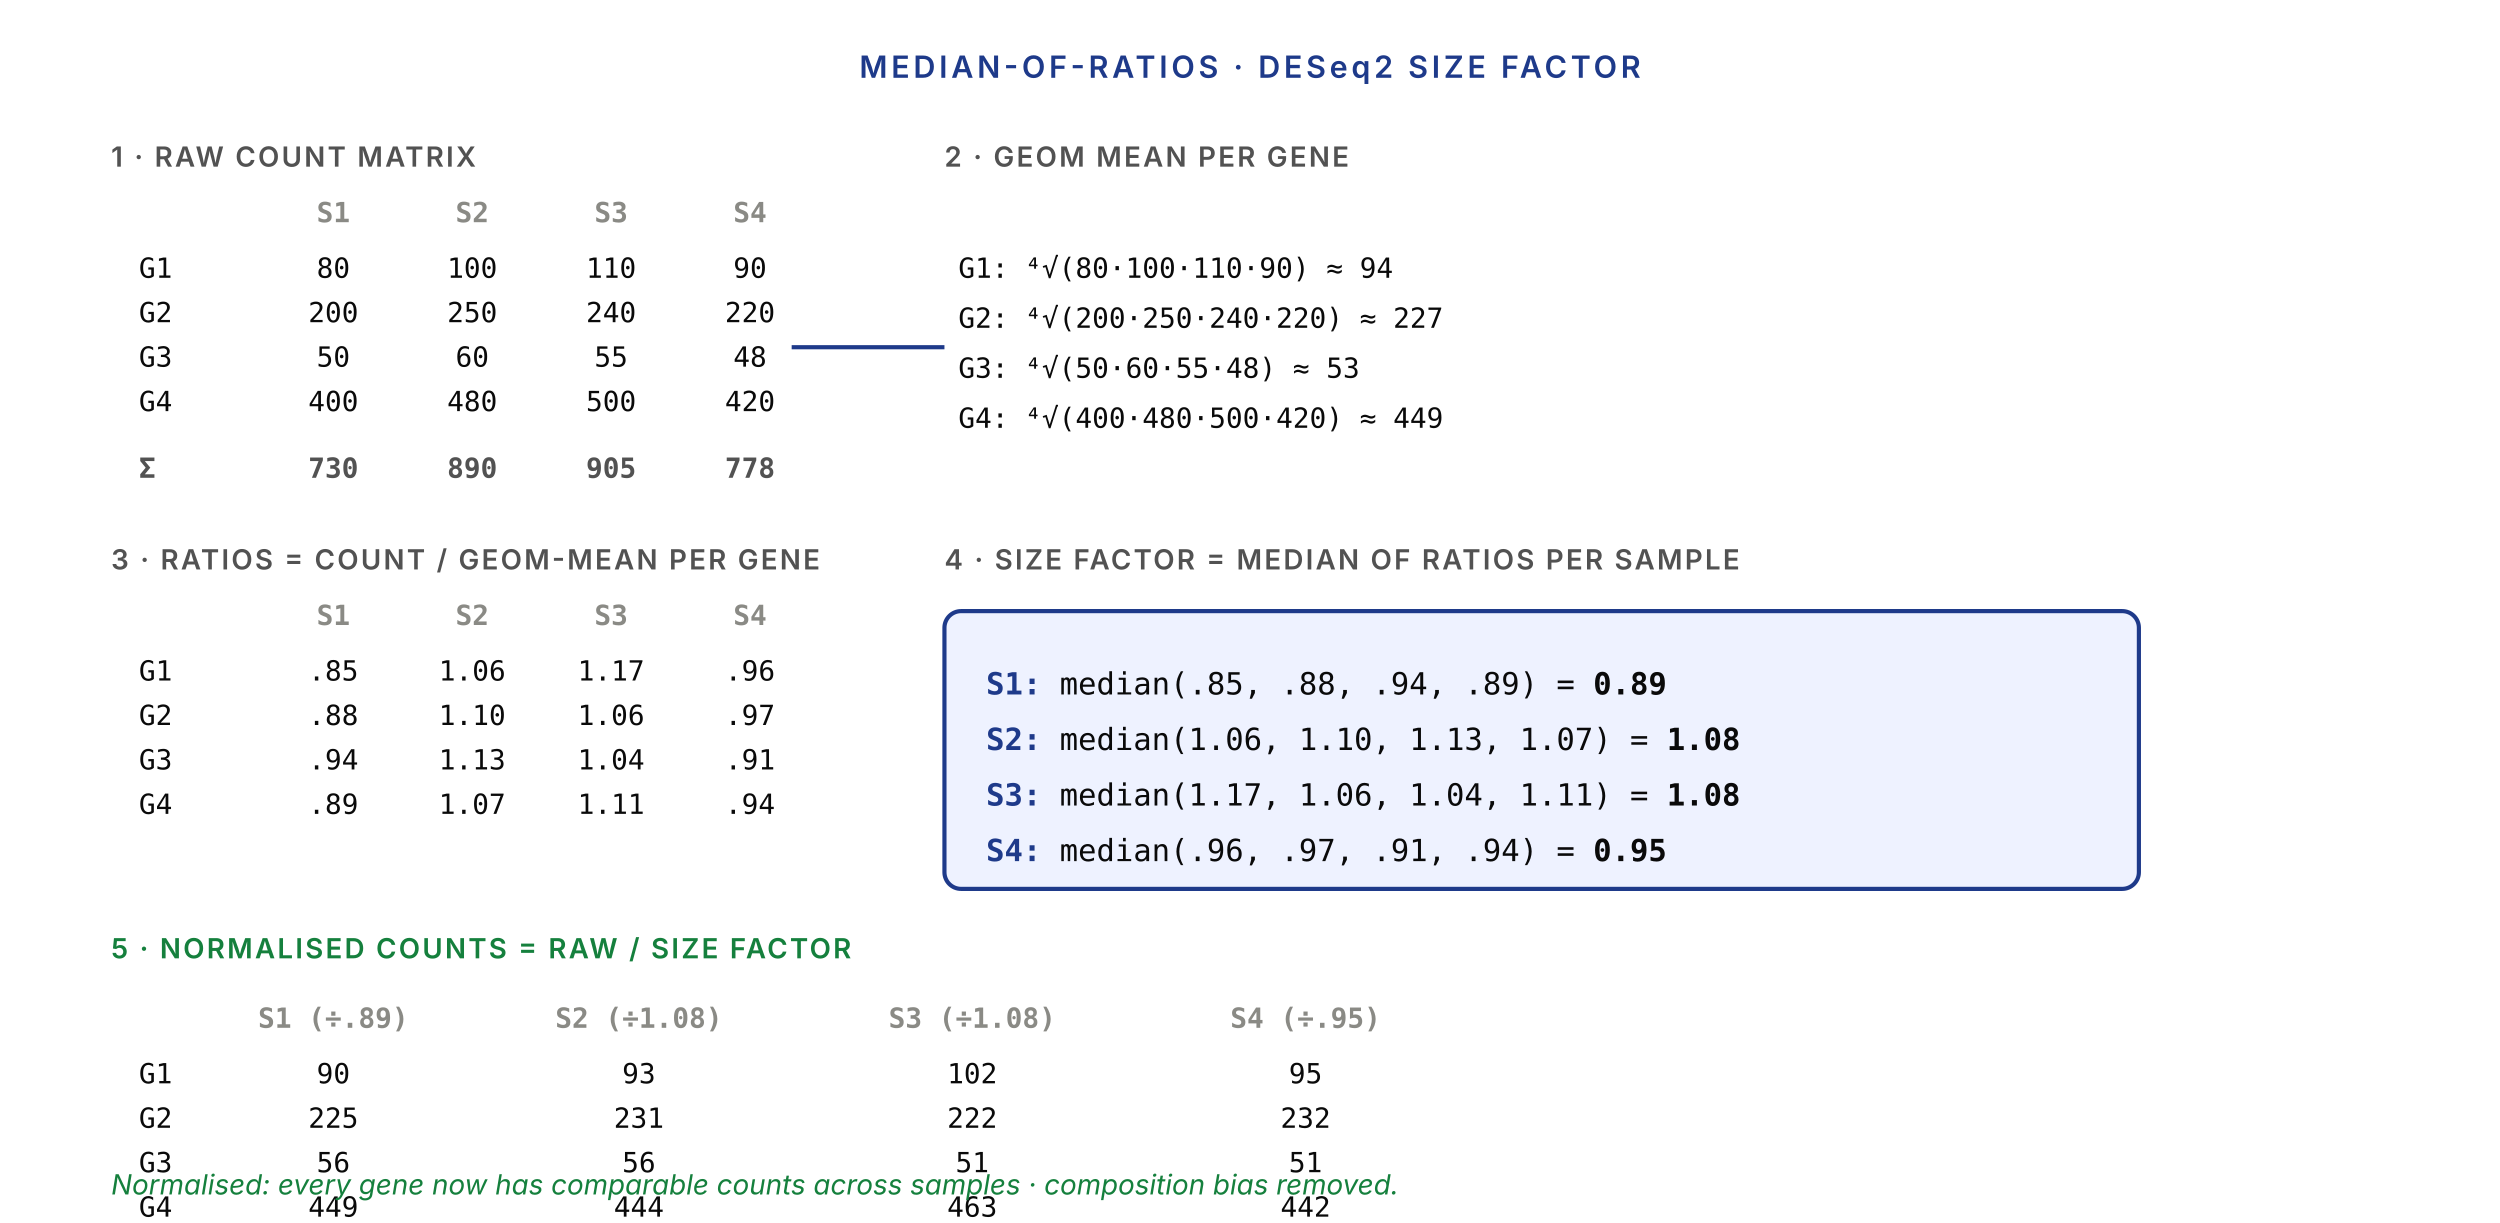
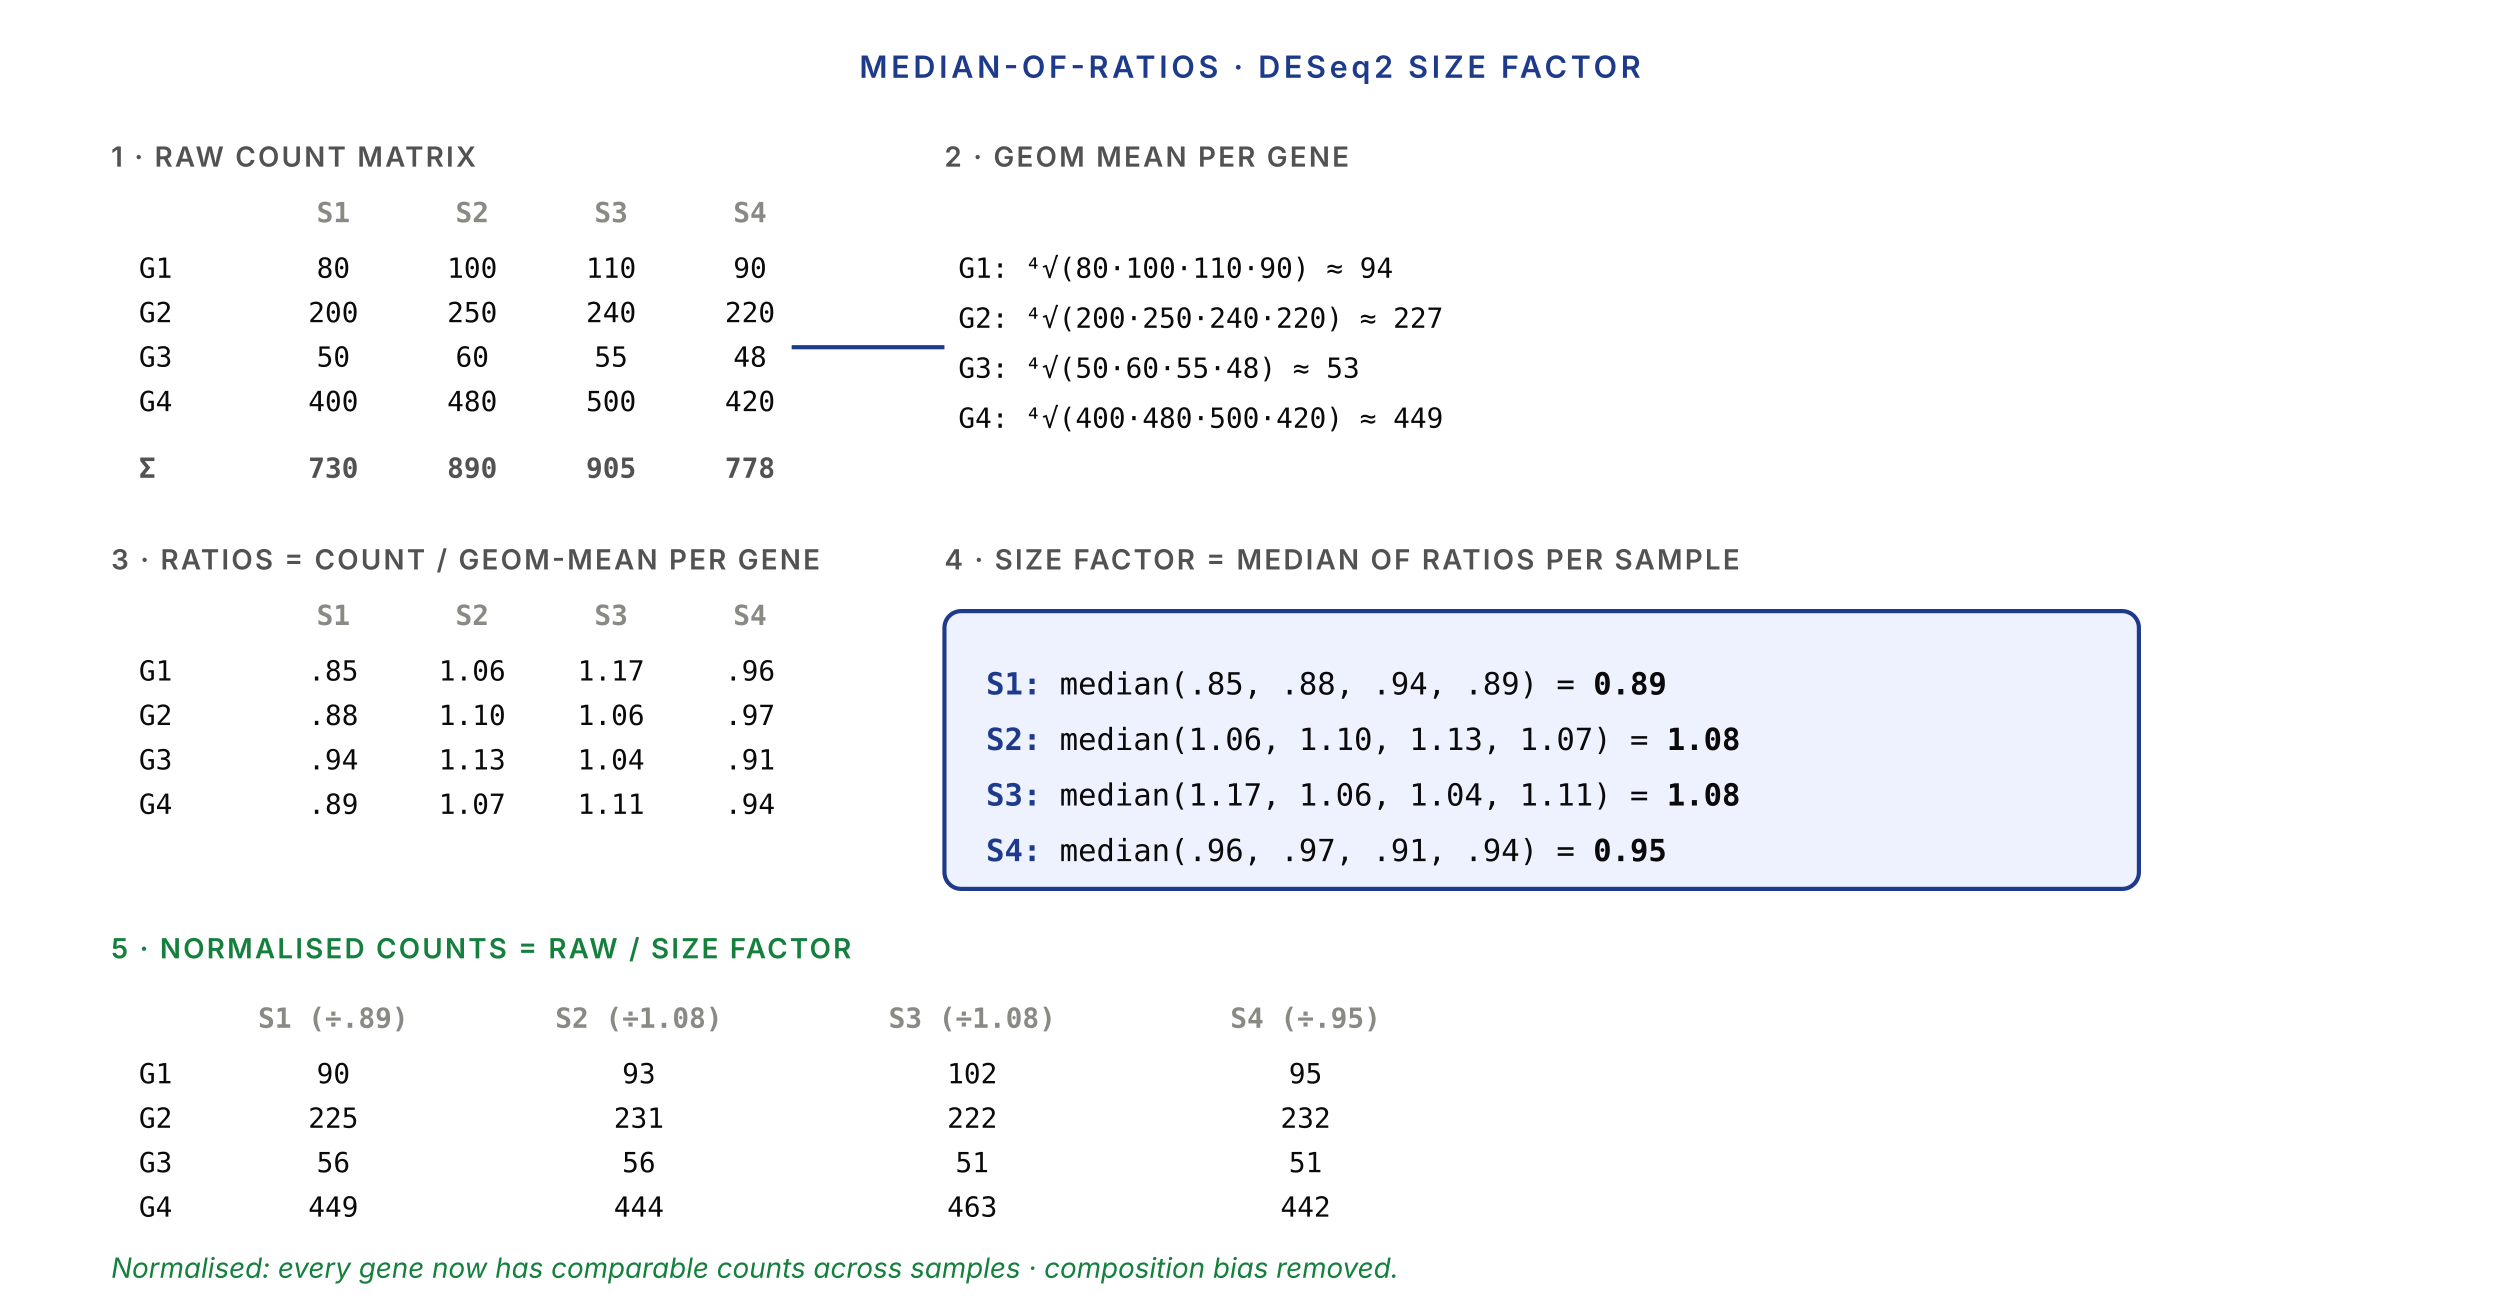
- <svg xmlns="http://www.w3.org/2000/svg" viewBox="0 0 900 440" role="img" aria-labelledby="t d">
+ <svg xmlns="http://www.w3.org/2000/svg" viewBox="0 0 900 470" role="img" aria-labelledby="t d">
  <text x="450" y="28" text-anchor="middle" font-family="Inter, sans-serif" font-size="11" font-weight="600" fill="#1e3a8a" letter-spacing="0.12em">MEDIAN-OF-RATIOS · DESeq2 SIZE FACTOR</text>
  <text x="40" y="60" font-family="Inter, sans-serif" font-size="10" font-weight="600" fill="#525252" letter-spacing="0.08em">1 · RAW COUNT MATRIX</text>
  <g font-family="JetBrains Mono, monospace" font-size="10" fill="#0a0a0a">
    <g font-weight="600" fill="#8a8a85" text-anchor="middle">
      <text x="120" y="80">S1</text>
      <text x="170" y="80">S2</text>
      <text x="220" y="80">S3</text>
      <text x="270" y="80">S4</text>
    </g>
    <g>
      <text x="50" y="100">G1</text>
      <text x="120" y="100" text-anchor="middle">80</text>
      <text x="170" y="100" text-anchor="middle">100</text>
      <text x="220" y="100" text-anchor="middle">110</text>
      <text x="270" y="100" text-anchor="middle">90</text>
      <text x="50" y="116">G2</text>
      <text x="120" y="116" text-anchor="middle">200</text>
      <text x="170" y="116" text-anchor="middle">250</text>
      <text x="220" y="116" text-anchor="middle">240</text>
      <text x="270" y="116" text-anchor="middle">220</text>
      <text x="50" y="132">G3</text>
      <text x="120" y="132" text-anchor="middle">50</text>
      <text x="170" y="132" text-anchor="middle">60</text>
      <text x="220" y="132" text-anchor="middle">55</text>
      <text x="270" y="132" text-anchor="middle">48</text>
      <text x="50" y="148">G4</text>
      <text x="120" y="148" text-anchor="middle">400</text>
      <text x="170" y="148" text-anchor="middle">480</text>
      <text x="220" y="148" text-anchor="middle">500</text>
      <text x="270" y="148" text-anchor="middle">420</text>
    </g>
    <g font-weight="600" fill="#525252">
      <text x="50" y="172">Σ</text>
      <text x="120" y="172" text-anchor="middle">730</text>
      <text x="170" y="172" text-anchor="middle">890</text>
      <text x="220" y="172" text-anchor="middle">905</text>
      <text x="270" y="172" text-anchor="middle">778</text>
    </g>
  </g>
  <text x="340" y="60" font-family="Inter, sans-serif" font-size="10" font-weight="600" fill="#525252" letter-spacing="0.08em">2 · GEOM MEAN PER GENE</text>
  <g font-family="JetBrains Mono, monospace" font-size="10" fill="#0a0a0a">
    <text x="345" y="100">G1: ⁴√(80·100·110·90) ≈ 94</text>
    <text x="345" y="118">G2: ⁴√(200·250·240·220) ≈ 227</text>
    <text x="345" y="136">G3: ⁴√(50·60·55·48) ≈ 53</text>
    <text x="345" y="154">G4: ⁴√(400·480·500·420) ≈ 449</text>
  </g>
  <line x1="285" y1="125" x2="340" y2="125" stroke="#1e3a8a" stroke-width="1.5" />
  <text x="40" y="205" font-family="Inter, sans-serif" font-size="10" font-weight="600" fill="#525252" letter-spacing="0.08em">3 · RATIOS = COUNT / GEOM-MEAN PER GENE</text>
  <g font-family="JetBrains Mono, monospace" font-size="10" fill="#0a0a0a">
    <g font-weight="600" fill="#8a8a85" text-anchor="middle">
      <text x="120" y="225">S1</text>
      <text x="170" y="225">S2</text>
      <text x="220" y="225">S3</text>
      <text x="270" y="225">S4</text>
    </g>
    <g>
      <text x="50" y="245">G1</text>
      <text x="120" y="245" text-anchor="middle">.85</text>
      <text x="170" y="245" text-anchor="middle">1.06</text>
      <text x="220" y="245" text-anchor="middle">1.17</text>
      <text x="270" y="245" text-anchor="middle">.96</text>
      <text x="50" y="261">G2</text>
      <text x="120" y="261" text-anchor="middle">.88</text>
      <text x="170" y="261" text-anchor="middle">1.10</text>
      <text x="220" y="261" text-anchor="middle">1.06</text>
      <text x="270" y="261" text-anchor="middle">.97</text>
      <text x="50" y="277">G3</text>
      <text x="120" y="277" text-anchor="middle">.94</text>
      <text x="170" y="277" text-anchor="middle">1.13</text>
      <text x="220" y="277" text-anchor="middle">1.04</text>
      <text x="270" y="277" text-anchor="middle">.91</text>
      <text x="50" y="293">G4</text>
      <text x="120" y="293" text-anchor="middle">.89</text>
      <text x="170" y="293" text-anchor="middle">1.07</text>
      <text x="220" y="293" text-anchor="middle">1.11</text>
      <text x="270" y="293" text-anchor="middle">.94</text>
    </g>
  </g>
  <text x="340" y="205" font-family="Inter, sans-serif" font-size="10" font-weight="600" fill="#525252" letter-spacing="0.08em">4 · SIZE FACTOR = MEDIAN OF RATIOS PER SAMPLE</text>
  <g transform="translate(340 215)">
    <rect x="0" y="5" width="430" height="100" rx="6" fill="#eef2ff" stroke="#1e3a8a" stroke-width="1.5" />
    <g font-family="JetBrains Mono, monospace" font-size="11" fill="#0a0a0a">
      <text x="15" y="35">
        <tspan font-weight="600" fill="#1e3a8a">S1:</tspan> median(.85, .88, .94, .89) = <tspan font-weight="700">0.89</tspan>
      </text>
      <text x="15" y="55">
        <tspan font-weight="600" fill="#1e3a8a">S2:</tspan> median(1.06, 1.10, 1.13, 1.07) = <tspan font-weight="700">1.08</tspan>
      </text>
      <text x="15" y="75">
        <tspan font-weight="600" fill="#1e3a8a">S3:</tspan> median(1.17, 1.06, 1.04, 1.11) = <tspan font-weight="700">1.08</tspan>
      </text>
      <text x="15" y="95">
        <tspan font-weight="600" fill="#1e3a8a">S4:</tspan> median(.96, .97, .91, .94) = <tspan font-weight="700">0.95</tspan>
      </text>
    </g>
  </g>
  <text x="40" y="345" font-family="Inter, sans-serif" font-size="10" font-weight="600" fill="#15803d" letter-spacing="0.08em">5 · NORMALISED COUNTS = RAW / SIZE FACTOR</text>
  <g transform="translate(40 355)" font-family="JetBrains Mono, monospace" font-size="10" fill="#0a0a0a">
    <g font-weight="600" fill="#8a8a85" text-anchor="middle">
      <text x="80" y="15">S1 (÷.89)</text>
      <text x="190" y="15">S2 (÷1.08)</text>
      <text x="310" y="15">S3 (÷1.08)</text>
      <text x="430" y="15">S4 (÷.95)</text>
    </g>
    <g>
      <text x="10" y="35">G1</text>
      <text x="80" y="35" text-anchor="middle">90</text>
      <text x="190" y="35" text-anchor="middle">93</text>
      <text x="310" y="35" text-anchor="middle">102</text>
      <text x="430" y="35" text-anchor="middle">95</text>
      <text x="10" y="51">G2</text>
      <text x="80" y="51" text-anchor="middle">225</text>
      <text x="190" y="51" text-anchor="middle">231</text>
      <text x="310" y="51" text-anchor="middle">222</text>
      <text x="430" y="51" text-anchor="middle">232</text>
      <text x="10" y="67">G3</text>
      <text x="80" y="67" text-anchor="middle">56</text>
      <text x="190" y="67" text-anchor="middle">56</text>
      <text x="310" y="67" text-anchor="middle">51</text>
      <text x="430" y="67" text-anchor="middle">51</text>
      <text x="10" y="83">G4</text>
      <text x="80" y="83" text-anchor="middle">449</text>
      <text x="190" y="83" text-anchor="middle">444</text>
      <text x="310" y="83" text-anchor="middle">463</text>
      <text x="430" y="83" text-anchor="middle">442</text>
    </g>
  </g>
-   <text x="40" y="430" font-family="Inter, sans-serif" font-size="10" fill="#15803d" font-style="italic">Normalised: every gene now has comparable counts across samples · composition bias removed.</text>
+   <text x="40" y="460" font-family="Inter, sans-serif" font-size="10" fill="#15803d" font-style="italic">Normalised: every gene now has comparable counts across samples · composition bias removed.</text>
</svg>
